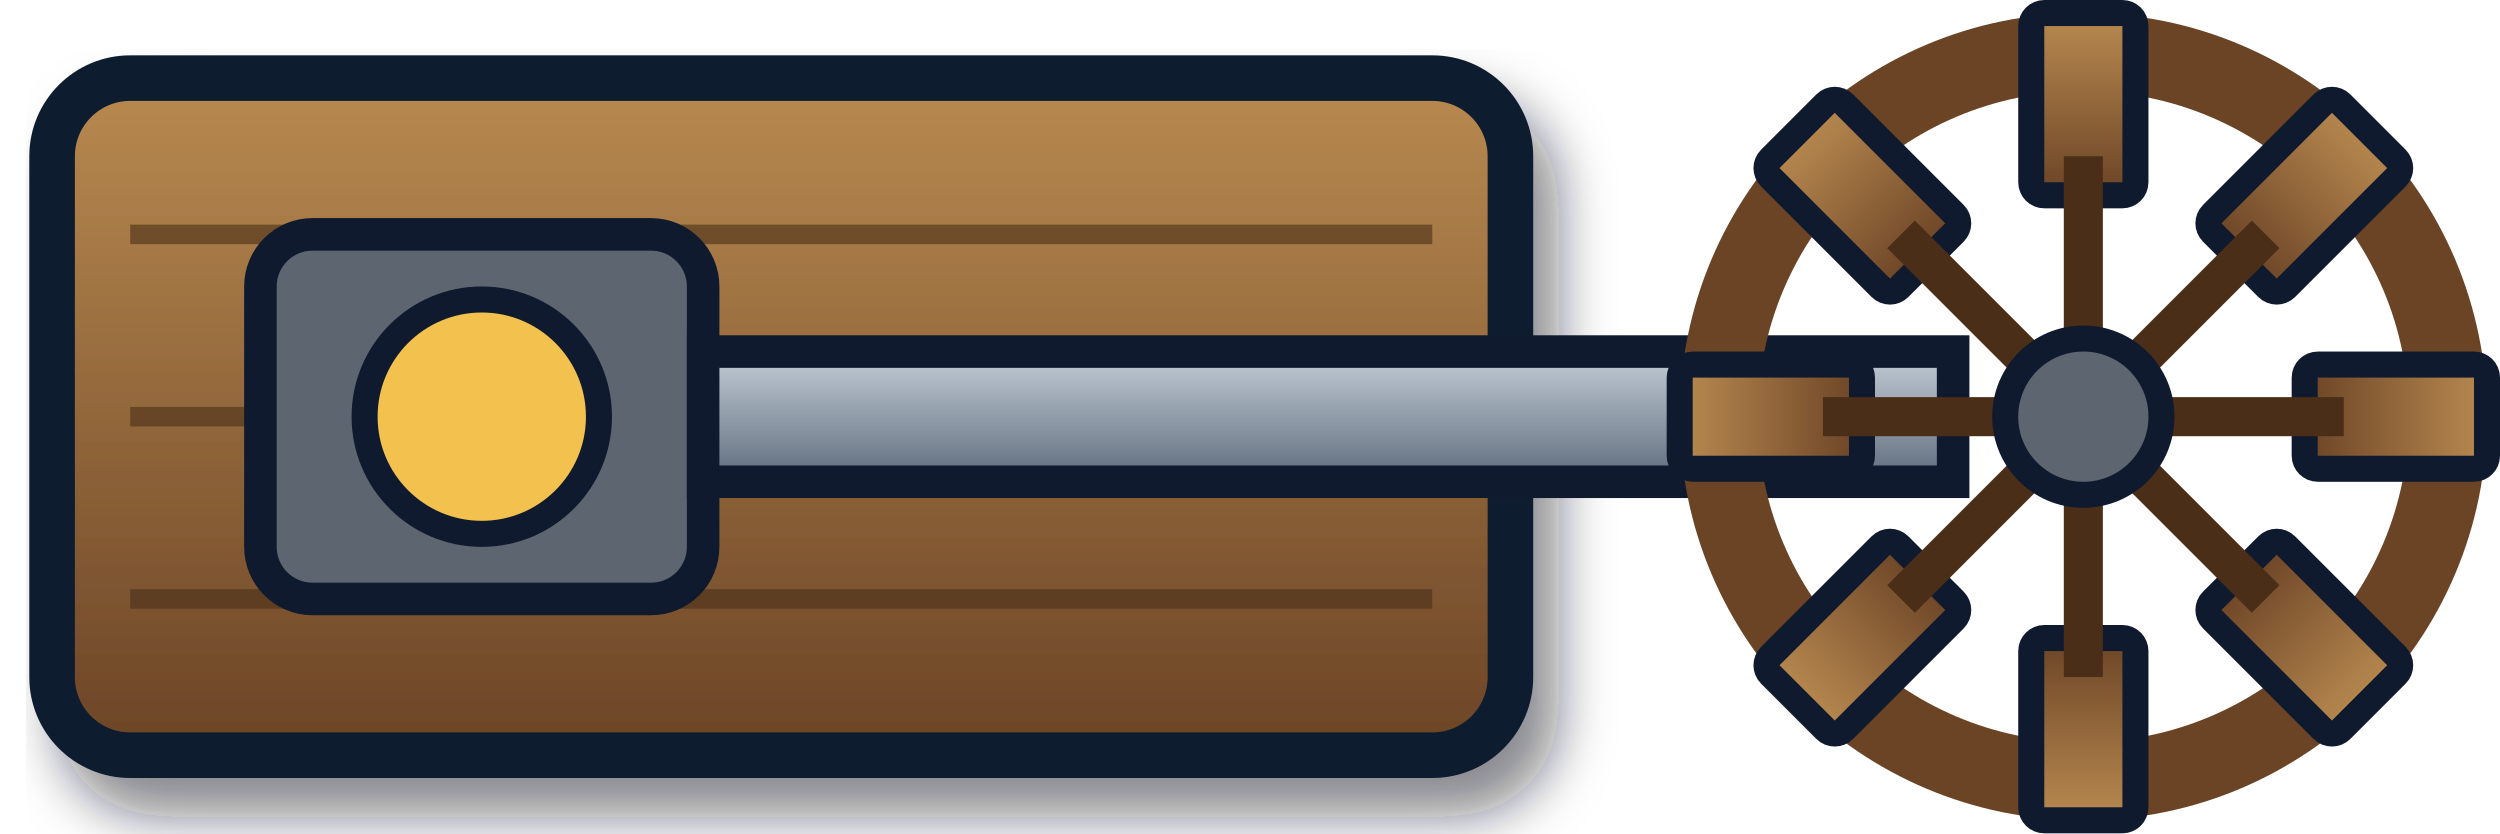
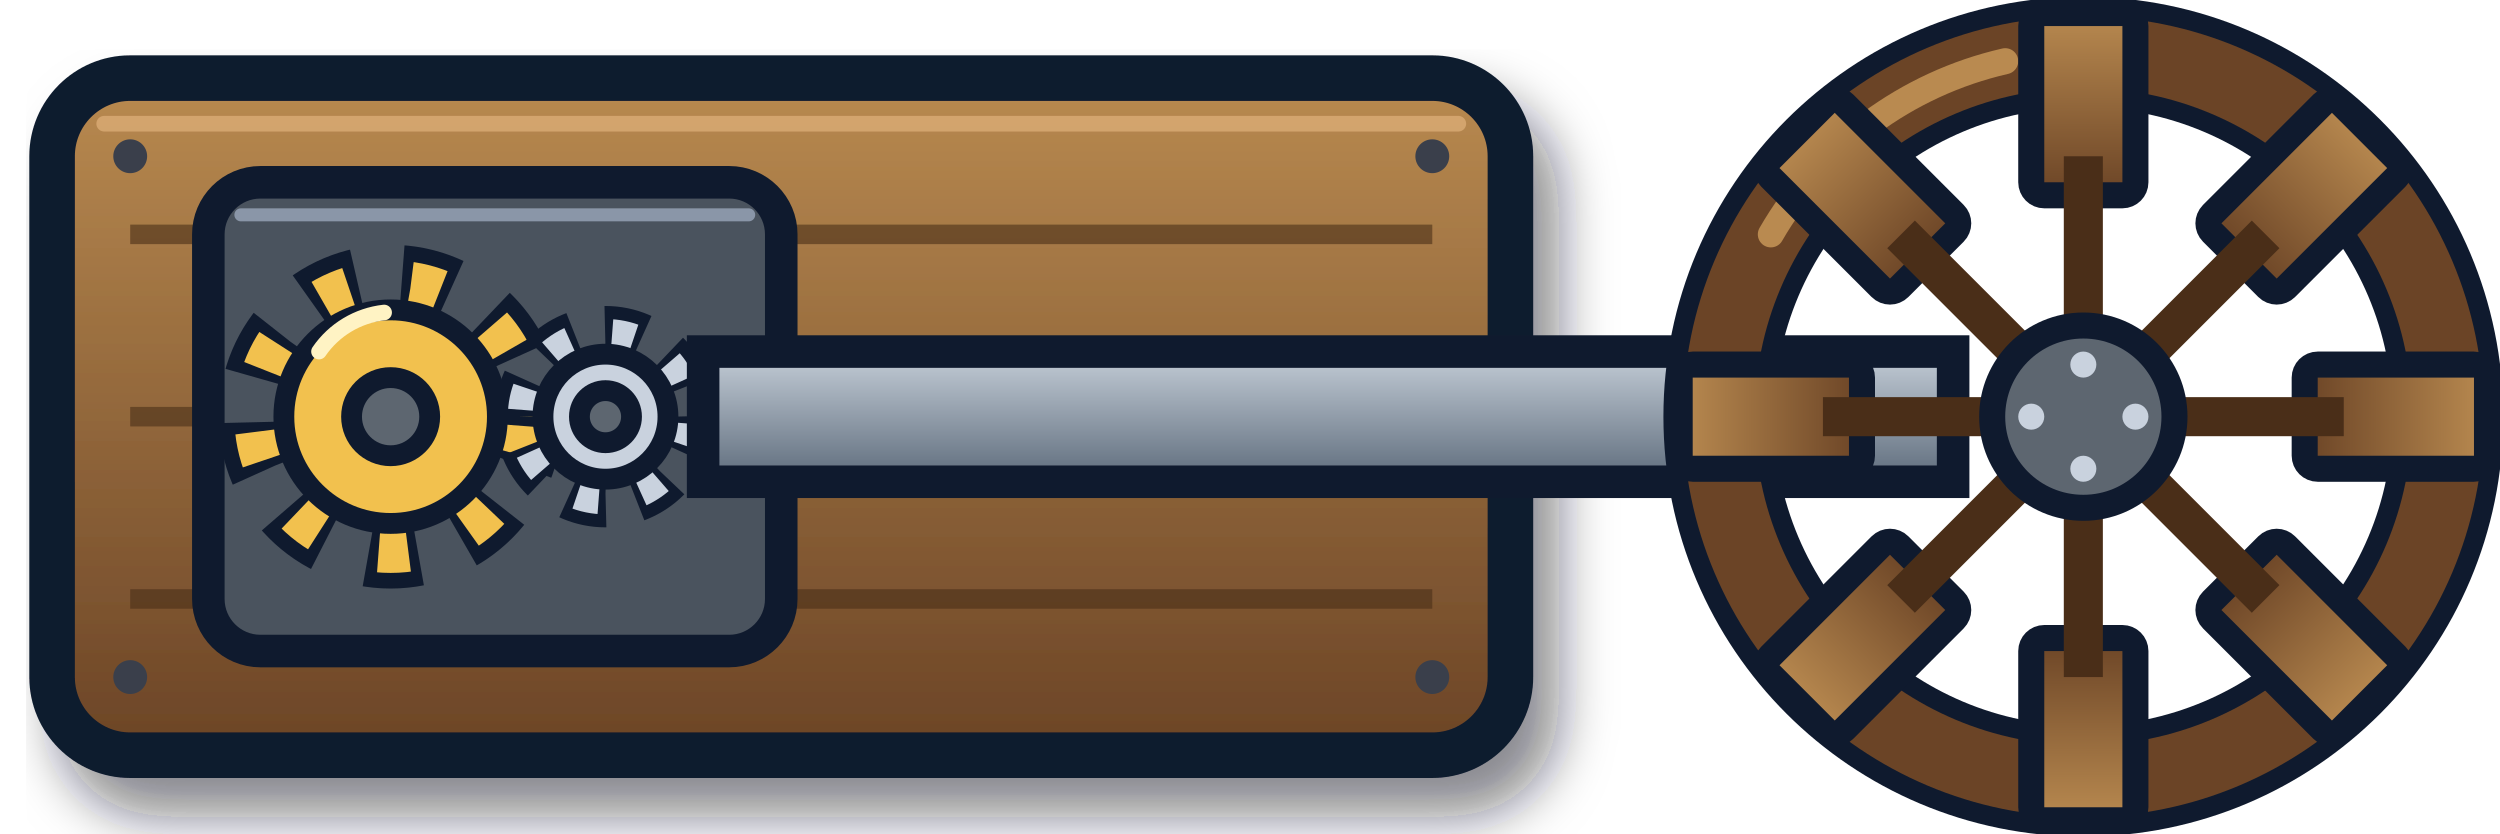
<svg xmlns="http://www.w3.org/2000/svg" viewBox="0 0 192 64">
  <defs>
    <filter id="vSh" x="-10%" y="-10%" width="130%" height="130%">
      <feDropShadow dx="2" dy="3" stdDeviation="2" flood-color="#0a1322" flood-opacity="0.5" />
    </filter>
    <linearGradient id="vWood" x1="0" y1="0" x2="0" y2="1">
      <stop offset="0" stop-color="#b98a50" />
      <stop offset="1" stop-color="#6b4426" />
    </linearGradient>
    <linearGradient id="vSteel" x1="0" y1="0" x2="0" y2="1">
      <stop offset="0" stop-color="#c5ced8" />
      <stop offset="1" stop-color="#5d6b7b" />
    </linearGradient>
  </defs>
  <g filter="url(#vSh)">
    <rect x="4" y="6" width="112" height="52" rx="6" fill="url(#vWood)" stroke="#0f1a2e" stroke-width="3.5" />
  </g>
  <path d="M10 18 H110 M10 32 H110 M10 46 H110" stroke="#4a2e18" stroke-width="1.5" opacity="0.6" />
-   <rect x="20" y="18" width="34" height="28" rx="4" fill="#5d6670" stroke="#0f1a2e" stroke-width="2.5" />
-   <circle cx="37" cy="32" r="9" fill="#f2c14e" stroke="#0f1a2e" stroke-width="2" />
+   <path d="M8 9.5 H112" stroke="#e0b07a" stroke-width="1.2" stroke-linecap="round" opacity="0.7" />
+   <g fill="#3a3f4b">
+     <circle cx="10" cy="12" r="1.3" />
+     <circle cx="110" cy="12" r="1.3" />
+     <circle cx="10" cy="52" r="1.3" />
+     <circle cx="110" cy="52" r="1.3" />
+   </g>
+   <rect x="16" y="14" width="44" height="36" rx="4" fill="#4a535e" stroke="#0f1a2e" stroke-width="2.5" />
+   <path d="M18.5 16.5 H57.5" stroke="#8a96a8" stroke-width="1" stroke-linecap="round" />
+   <g stroke="#0f1a2e" stroke-width="1.6">
+     <g transform="translate(30 32)">
+       <circle r="10" fill="none" stroke="#0f1a2e" stroke-width="6.4" stroke-dasharray="3.6 3.25" />
+       <circle r="10" fill="none" stroke="#f2c14e" stroke-width="4" stroke-dasharray="2.2 4.65" stroke-dashoffset="-0.7" />
+       <circle r="8.2" fill="#f2c14e" />
+       <circle r="3" fill="#5d6670" />
+     </g>
+     <g transform="translate(46.5 32)">
+       <circle r="6" fill="none" stroke="#0f1a2e" stroke-width="5" stroke-dasharray="2.6 2.11" />
+       <circle r="6" fill="none" stroke="#c9d2de" stroke-width="3" stroke-dasharray="1.6 3.11" stroke-dashoffset="-0.5" />
+       <circle r="4.8" fill="#c9d2de" />
+       <circle r="2" fill="#5d6670" />
+     </g>
+   </g>
+   <path d="M24.5 27 a7 7 0 0 1 5 -3" fill="none" stroke="#fff3c4" stroke-width="1.2" stroke-linecap="round" />
  <rect x="54" y="27" width="96" height="10" fill="url(#vSteel)" stroke="#0f1a2e" stroke-width="2.5" />
  <g id="vWheel" transform="translate(160 32) rotate(0)">
-     <circle r="28" fill="none" stroke="#6b4426" stroke-width="6" />
+     <circle r="28" fill="none" stroke="#0f1a2e" stroke-width="8.5" />
+     <circle r="28" fill="none" stroke="#6b4426" stroke-width="5.5" />
+     <path d="M-24 -14 A28 28 0 0 1 -6 -27.3" fill="none" stroke="#b98a50" stroke-width="2" stroke-linecap="round" />
    <g stroke="#0f1a2e" stroke-width="2" fill="url(#vWood)">
      <rect x="-4" y="-31" width="8" height="14" rx="1" transform="rotate(0)" />
      <rect x="-4" y="-31" width="8" height="14" rx="1" transform="rotate(45)" />
      <rect x="-4" y="-31" width="8" height="14" rx="1" transform="rotate(90)" />
      <rect x="-4" y="-31" width="8" height="14" rx="1" transform="rotate(135)" />
      <rect x="-4" y="-31" width="8" height="14" rx="1" transform="rotate(180)" />
      <rect x="-4" y="-31" width="8" height="14" rx="1" transform="rotate(225)" />
      <rect x="-4" y="-31" width="8" height="14" rx="1" transform="rotate(270)" />
      <rect x="-4" y="-31" width="8" height="14" rx="1" transform="rotate(315)" />
    </g>
    <path d="M-20 0 H20 M0 -20 V20 M-14 -14 L14 14 M-14 14 L14 -14" stroke="#4a2e18" stroke-width="3" />
-     <circle r="6" fill="#5d6670" stroke="#0f1a2e" stroke-width="2" />
+     <circle r="7" fill="#5d6670" stroke="#0f1a2e" stroke-width="2" />
+     <g fill="#c9d2de">
+       <circle cx="0" cy="-4" r="1" />
+       <circle cx="4" cy="0" r="1" />
+       <circle cx="0" cy="4" r="1" />
+       <circle cx="-4" cy="0" r="1" />
+     </g>
  </g>
  <g fill="#d6f0ff" opacity="0">
    <circle cx="150" cy="56" r="2" />
  </g>
</svg>
